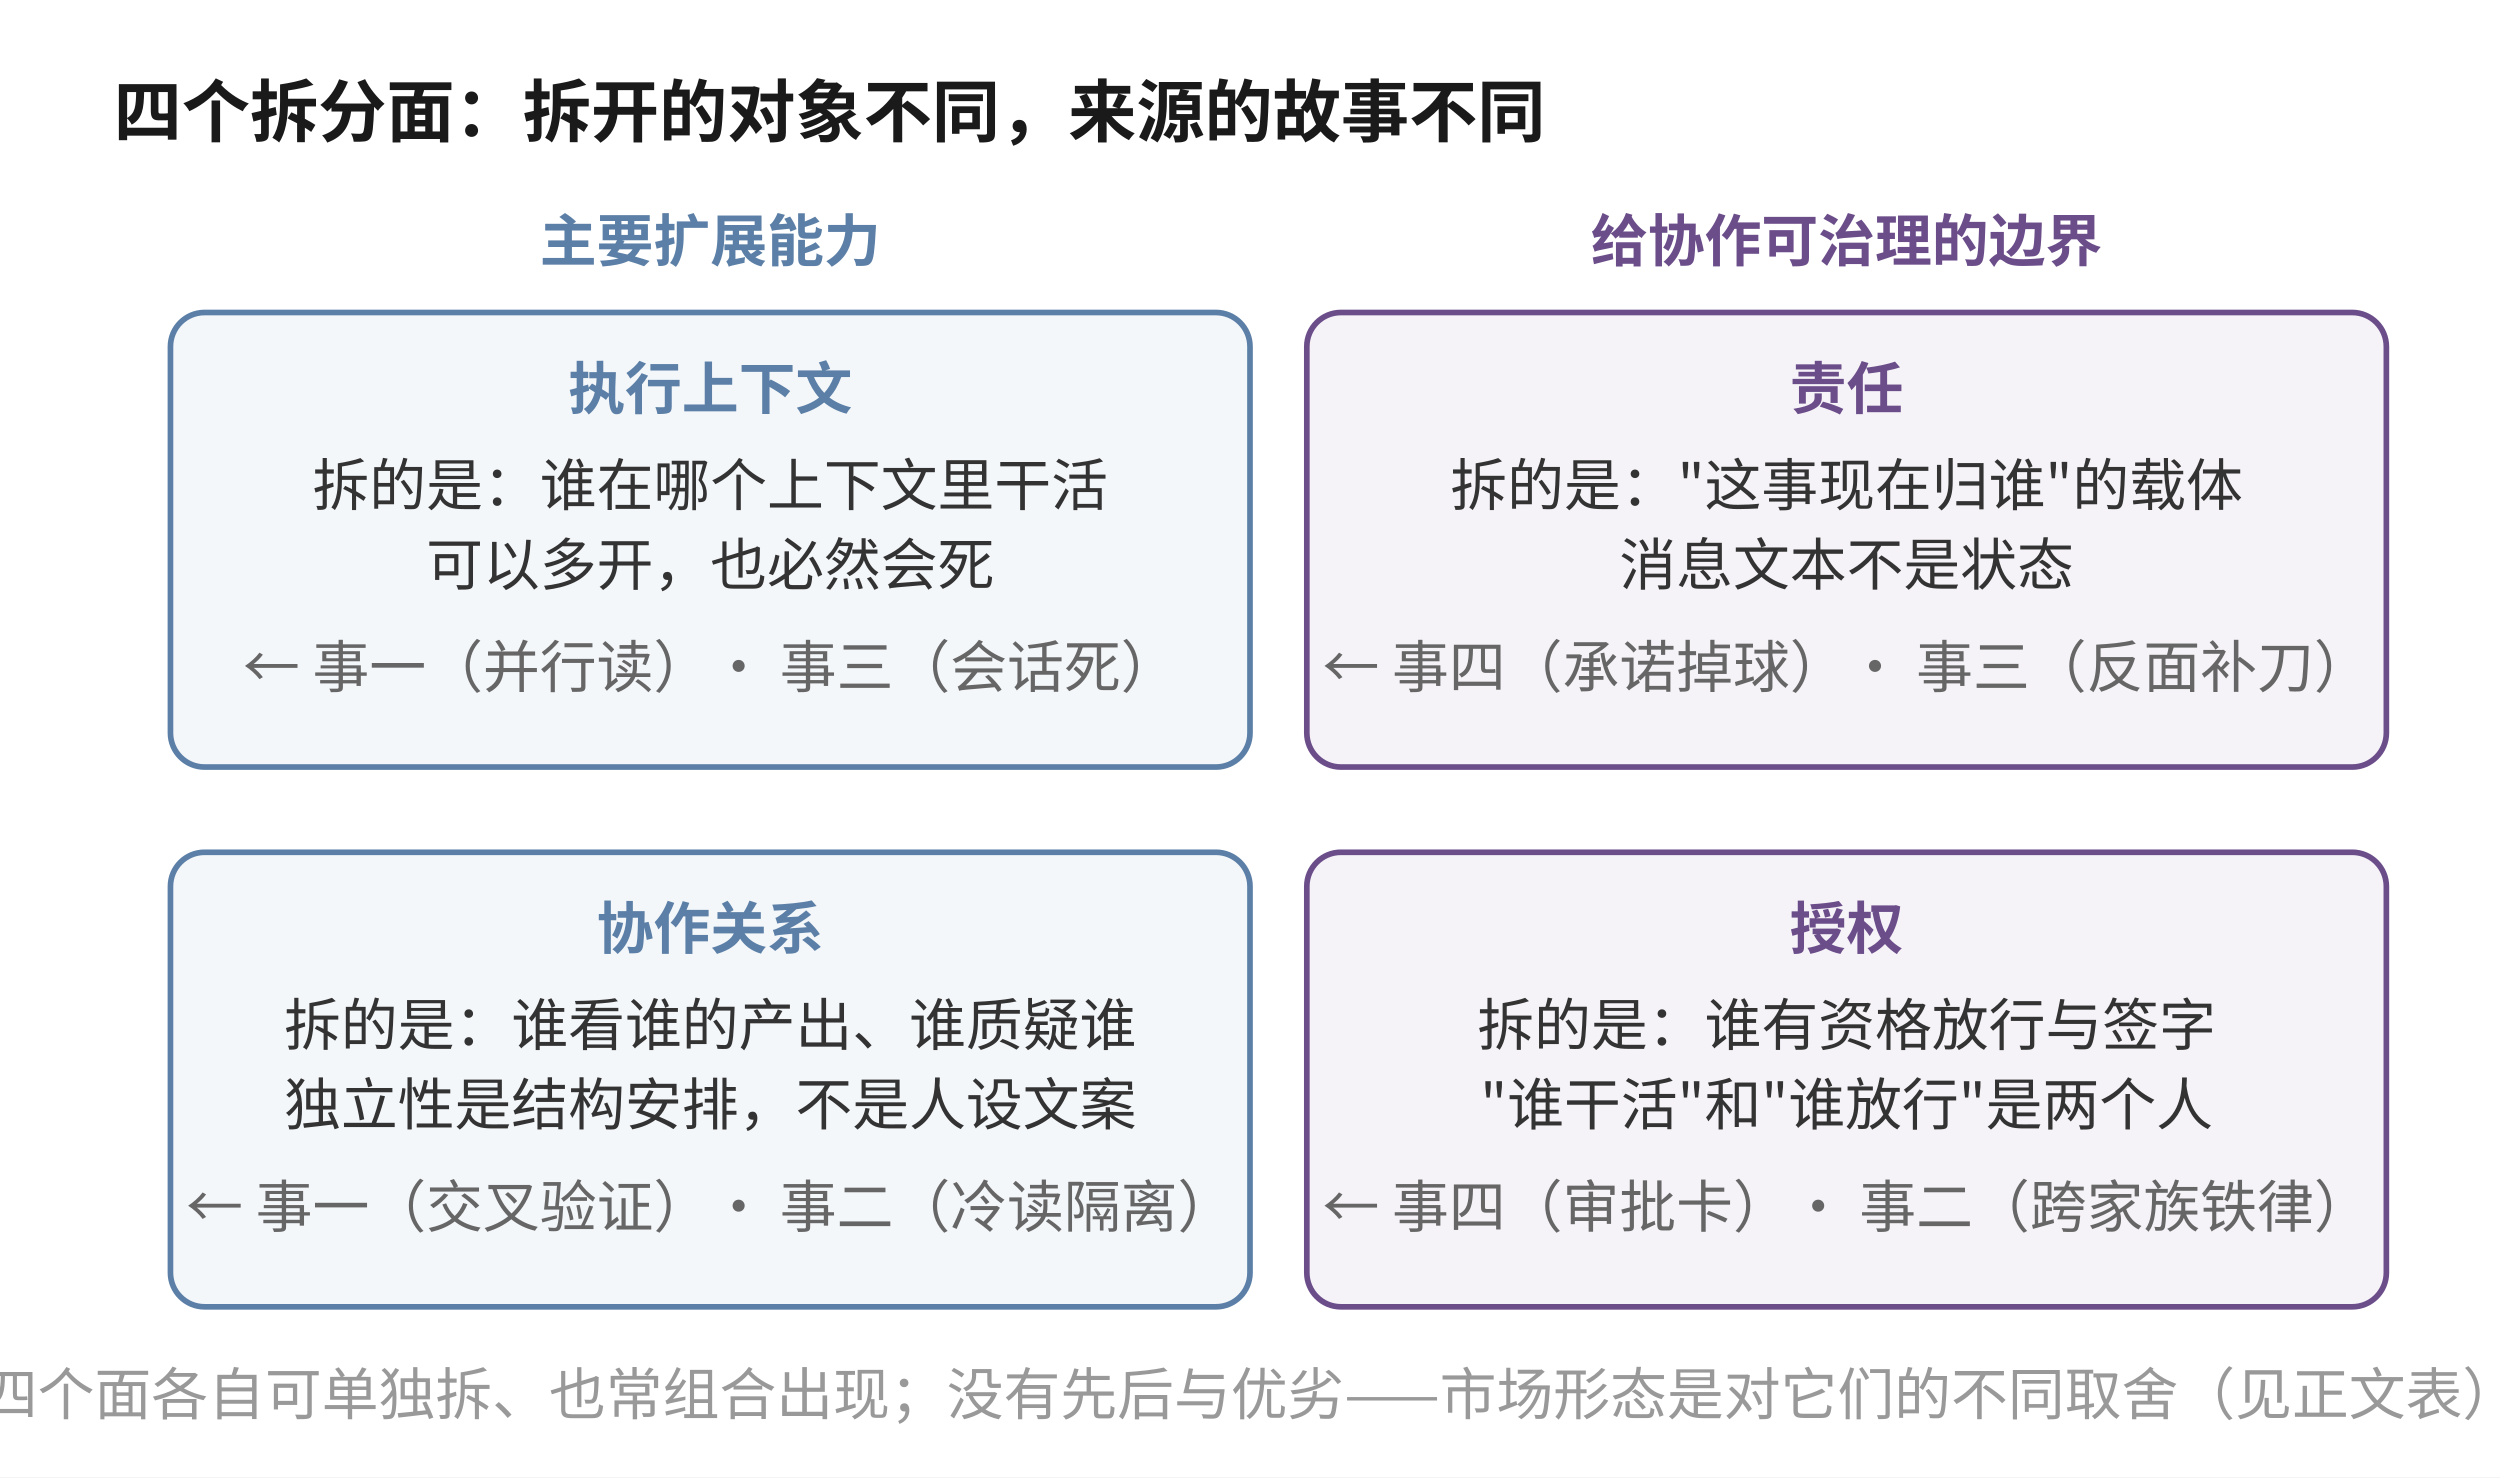
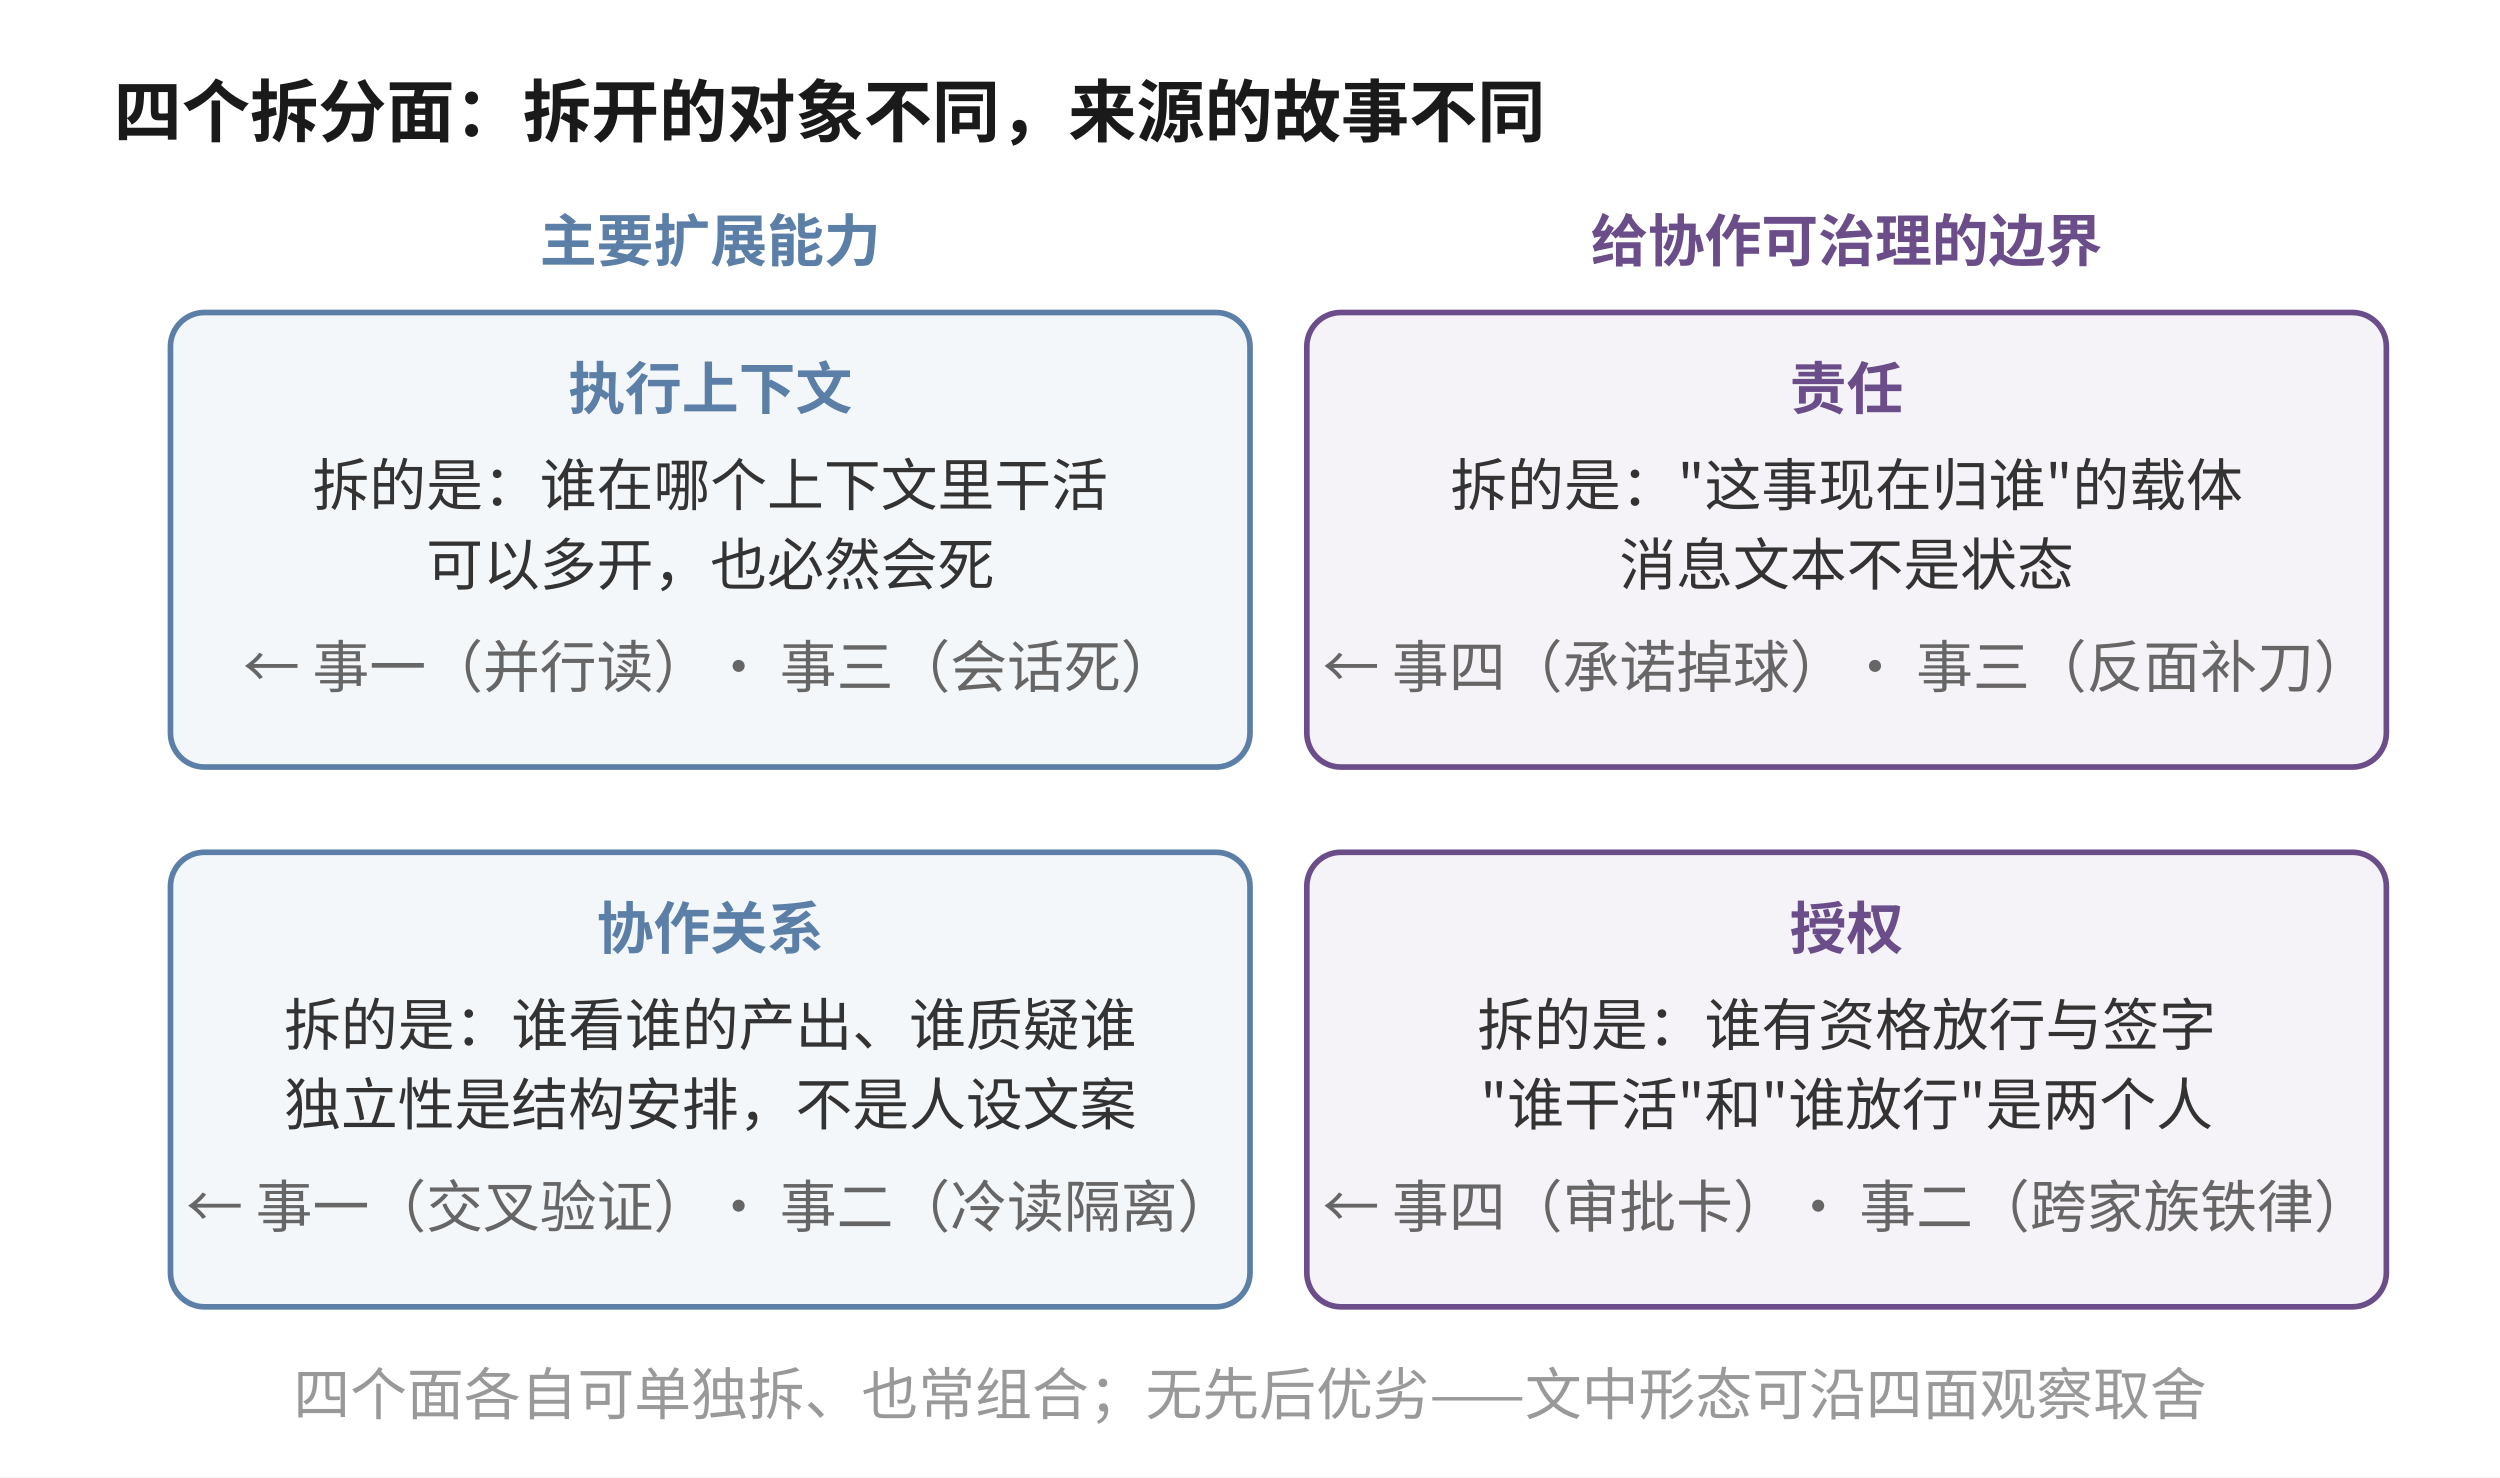
<svg xmlns="http://www.w3.org/2000/svg" width="880" height="520" viewBox="0 0 880 520" font-family="PingFang SC, Noto Sans CJK SC, Helvetica Neue, sans-serif">
  <rect width="880" height="520" fill="#ffffff" />
  <text x="40" y="48" font-size="24" font-weight="600" fill="#1a1a1a">四个拆分面：拆开的对象不同，来源的故事不同</text>
  <text x="250" y="92" font-size="20" font-weight="600" fill="#5b7fa6" text-anchor="middle">主要扩展能力</text>
  <text x="650" y="92" font-size="20" font-weight="600" fill="#6b4d8a" text-anchor="middle">给协作可治理的边界</text>
  <rect x="60" y="110" width="380" height="160" rx="12" fill="#f4f7fa" stroke="#5b7fa6" stroke-width="2" />
  <text x="250" y="144" font-size="20" font-weight="600" fill="#5b7fa6" text-anchor="middle">执行上下文</text>
  <text x="250" y="178" font-size="20" fill="#333333" text-anchor="middle">拆的是：谁在哪个上下文里干活</text>
  <text x="250" y="206" font-size="20" fill="#333333" text-anchor="middle">可以多开，也必然会死</text>
  <text x="250" y="242" font-size="20" fill="#666666" text-anchor="middle">← 事一（并行读）· 事三（会话死）</text>
  <rect x="60" y="300" width="380" height="160" rx="12" fill="#f4f7fa" stroke="#5b7fa6" stroke-width="2" />
  <text x="250" y="334" font-size="20" font-weight="600" fill="#5b7fa6" text-anchor="middle">协作关系</text>
  <text x="250" y="368" font-size="20" fill="#333333" text-anchor="middle">拆的是：谁看谁的产出、谁质疑谁</text>
  <text x="250" y="396" font-size="20" fill="#333333" text-anchor="middle">独立性是结构安排，不是人设文案</text>
  <text x="250" y="432" font-size="20" fill="#666666" text-anchor="middle">← 事一（交叉验证）· 事二（冷读隔离）</text>
  <rect x="460" y="110" width="380" height="160" rx="12" fill="#f6f3f8" stroke="#6b4d8a" stroke-width="2" />
  <text x="650" y="144" font-size="20" font-weight="600" fill="#6b4d8a" text-anchor="middle">责任</text>
  <text x="650" y="178" font-size="20" fill="#333333" text-anchor="middle">拆的是："这事现在归谁"的载体</text>
  <text x="650" y="206" font-size="20" fill="#333333" text-anchor="middle">消息文本不是状态</text>
  <text x="650" y="242" font-size="20" fill="#666666" text-anchor="middle">← 事四（承诺掉球）· 事三（反面补刀）</text>
  <rect x="460" y="300" width="380" height="160" rx="12" fill="#f6f3f8" stroke="#6b4d8a" stroke-width="2" />
  <text x="650" y="334" font-size="20" font-weight="600" fill="#6b4d8a" text-anchor="middle">授权</text>
  <text x="650" y="368" font-size="20" fill="#333333" text-anchor="middle">拆的是：谁有资格放行与签字</text>
  <text x="650" y="396" font-size="20" fill="#333333" text-anchor="middle">"谁干活"和"谁放行"是两个人</text>
  <text x="650" y="432" font-size="20" fill="#666666" text-anchor="middle">← 事四（审批卡）· 事二（跨家族铁律）</text>
-   <text x="440" y="498" font-size="20" fill="#999999" text-anchor="middle">四个面各自可单独拆、也常组合出现；没有先后与优劣——市场形态是对它们的不同取舍（见正文表）</text>
+   <text x="440" y="498" font-size="20" fill="#999999" text-anchor="middle">四个面各自可单独拆、也常组合；无先后优劣——文中形态可沿四面观察取舍</text>
</svg>
